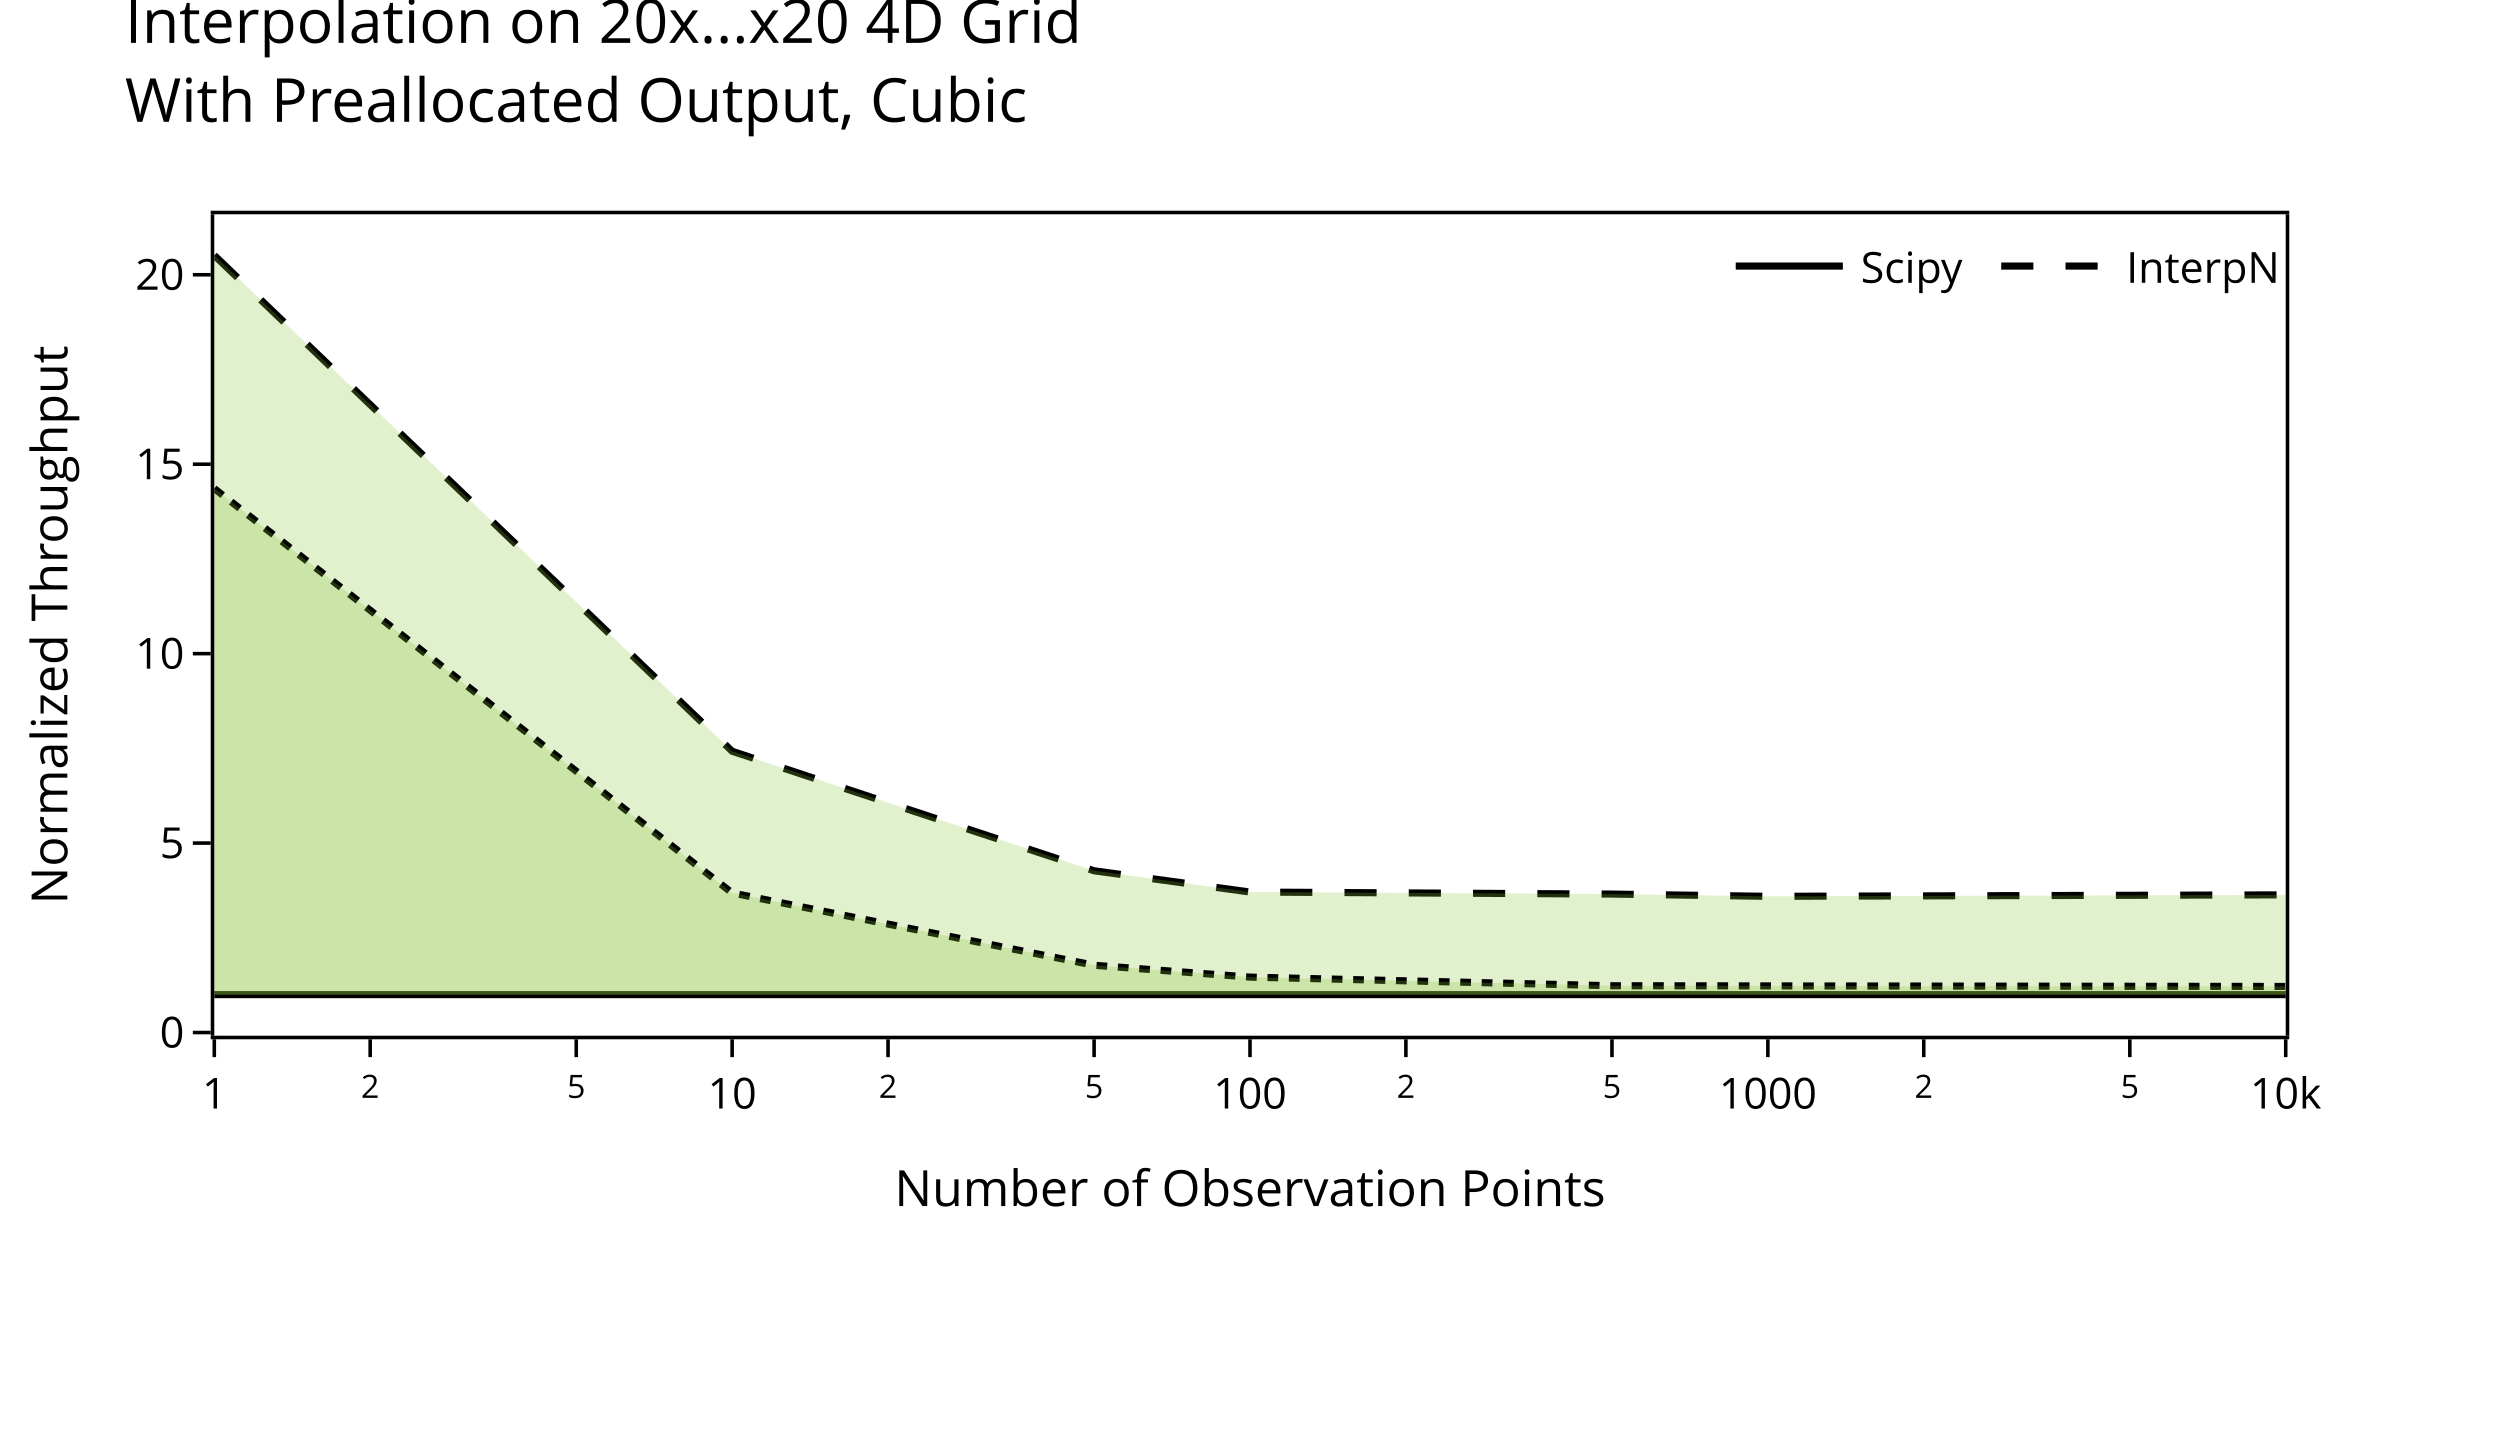
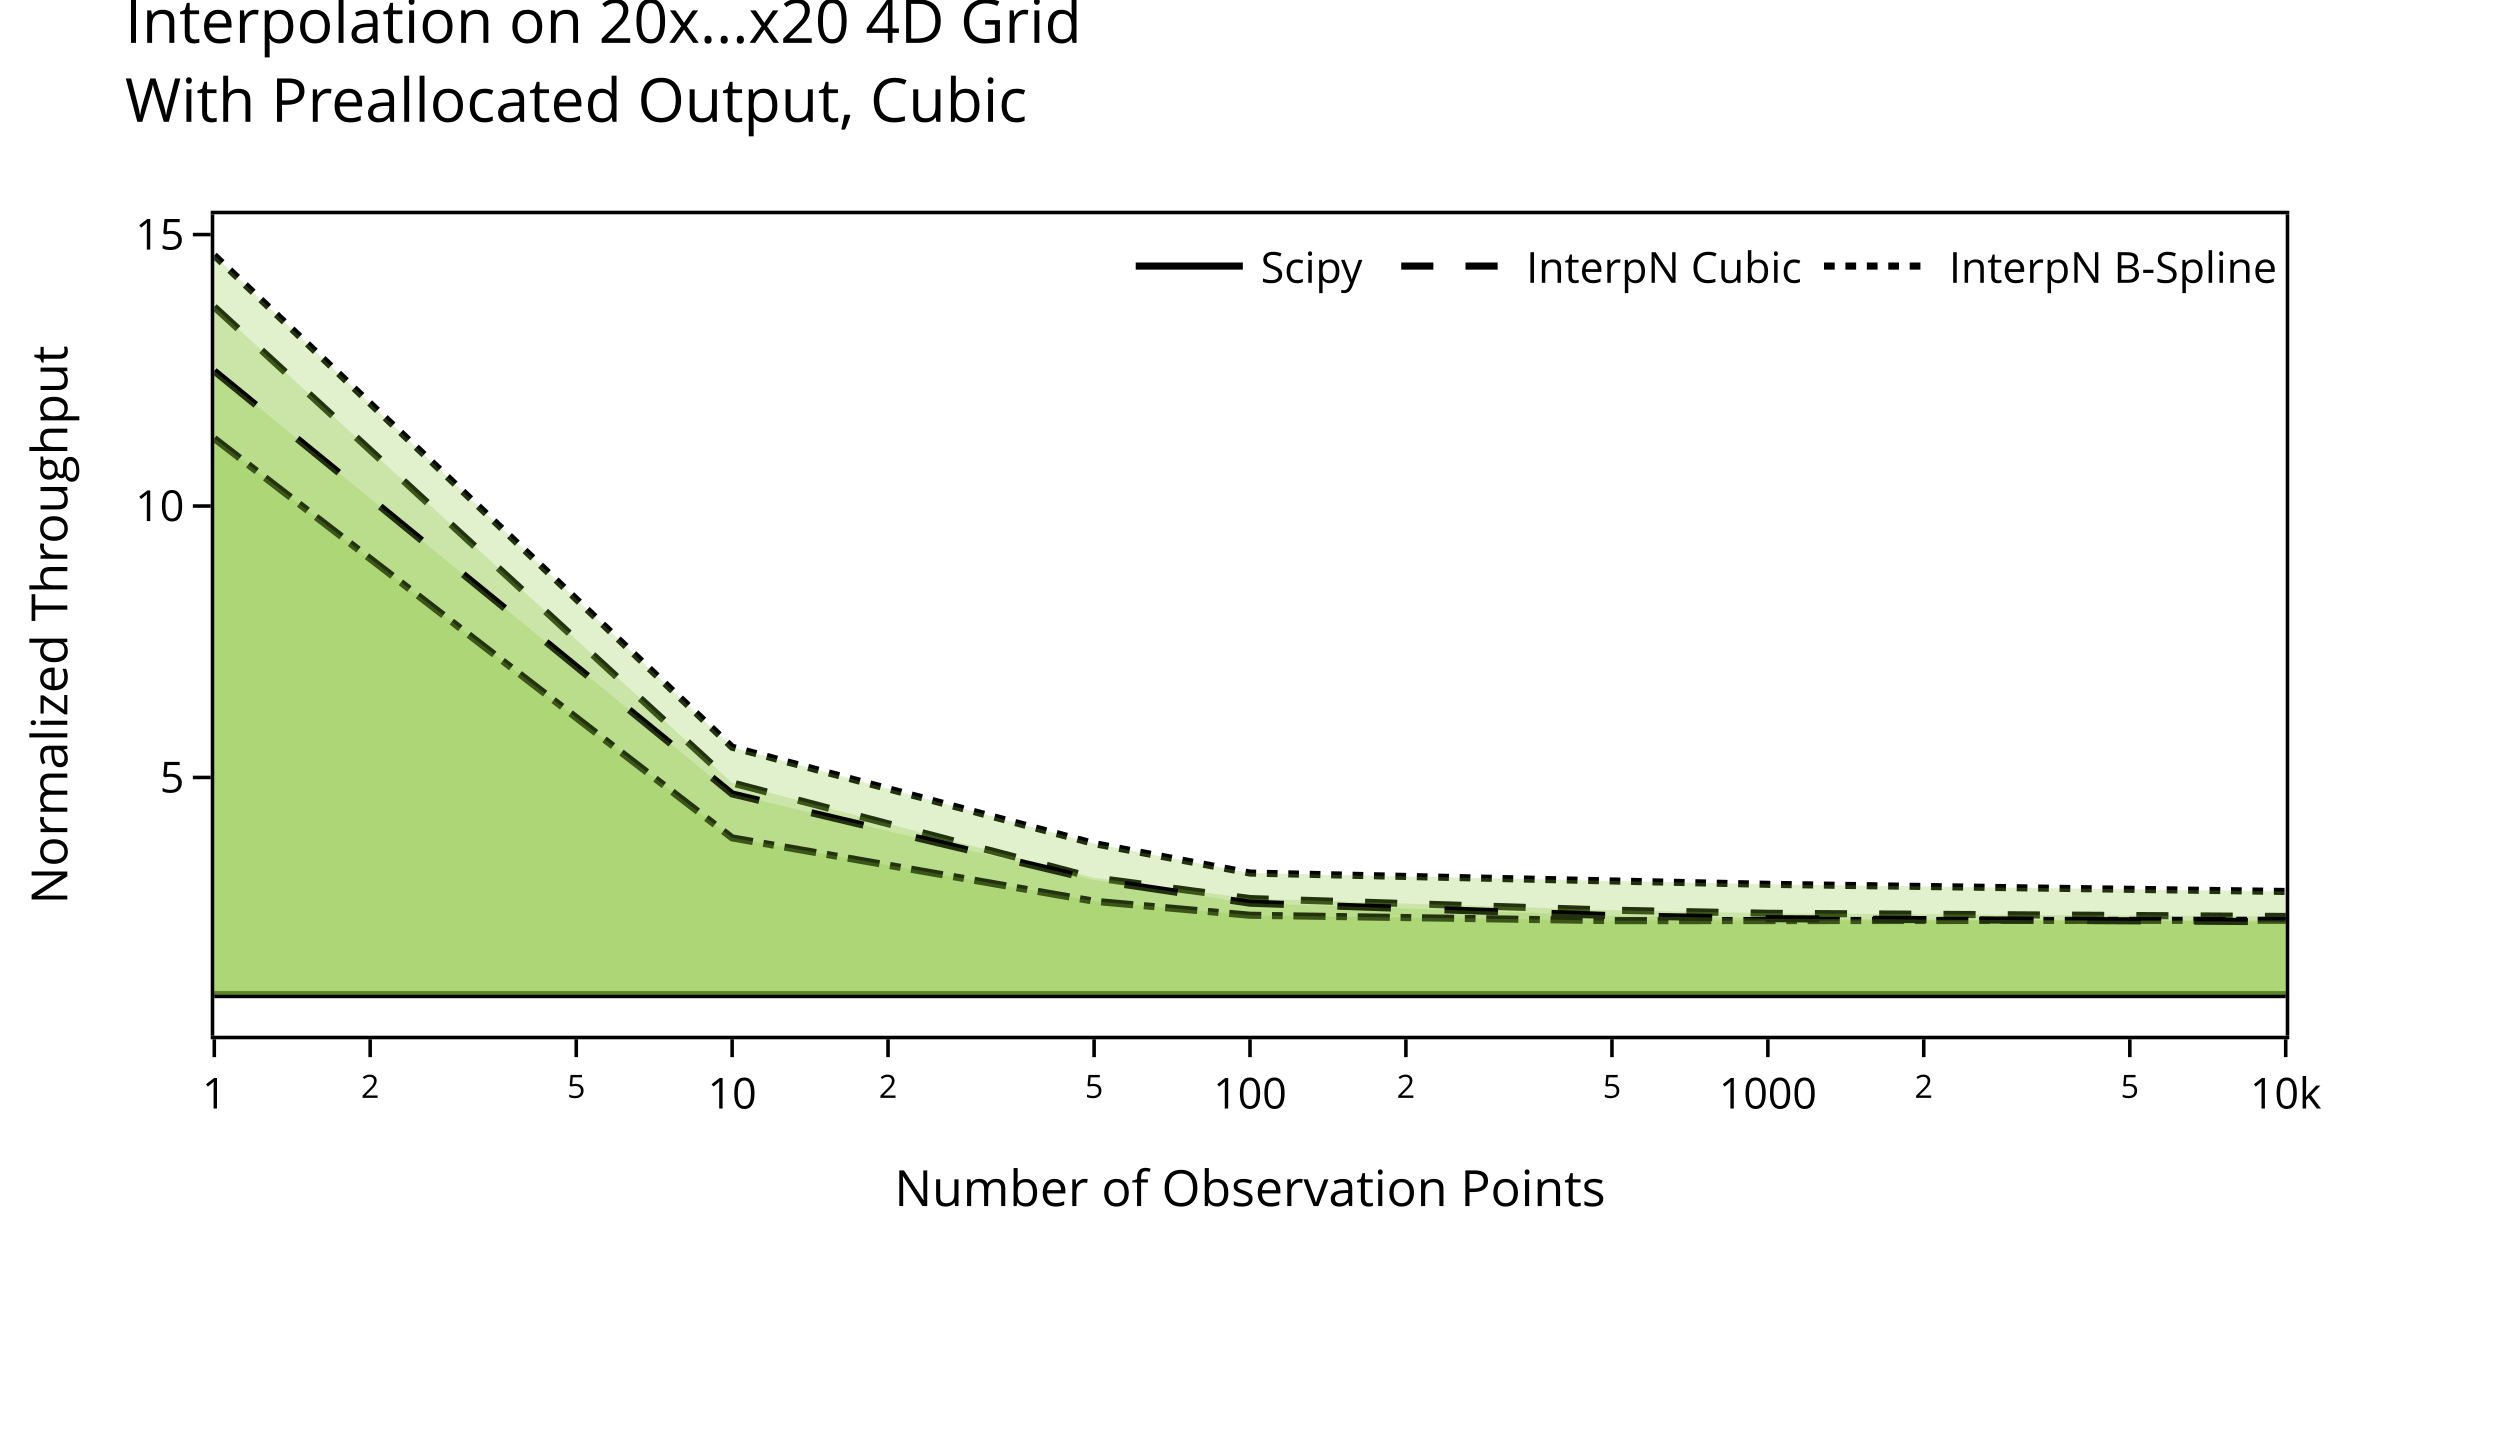
<svg xmlns="http://www.w3.org/2000/svg" class="main-svg" width="700" height="400" style="" viewBox="0 0 700 400">
  <rect x="0" y="0" width="700" height="400" style="fill: rgb(0, 0, 0); fill-opacity: 0;" />
-   <defs id="defs-55b042">
+   <defs id="defs-2f61ee">
    <g class="clips">
-       <clipPath id="clip55b042xyplot" class="plotclip">
+       <clipPath id="clip2f61eexyplot" class="plotclip">
        <rect width="580" height="230" />
      </clipPath>
-       <clipPath class="axesclip" id="clip55b042x">
+       <clipPath class="axesclip" id="clip2f61eex">
        <rect x="60" y="0" width="580" height="400" />
      </clipPath>
-       <clipPath class="axesclip" id="clip55b042y">
+       <clipPath class="axesclip" id="clip2f61eey">
        <rect x="0" y="60" width="700" height="230" />
      </clipPath>
-       <clipPath class="axesclip" id="clip55b042xy">
+       <clipPath class="axesclip" id="clip2f61eexy">
        <rect x="60" y="60" width="580" height="230" />
      </clipPath>
    </g>
    <g class="gradients" />
    <g class="patterns" />
  </defs>
  <g class="bglayer">
    <rect class="bg" x="60" y="60" width="580" height="230" style="fill: rgb(0, 0, 0); fill-opacity: 0; stroke-width: 0;" />
  </g>
  <g class="layer-below">
    <g class="imagelayer" />
    <g class="shapelayer" />
  </g>
  <g class="cartesianlayer">
    <g class="subplot xy">
      <g class="layer-subplot">
        <g class="shapelayer" />
        <g class="imagelayer" />
      </g>
      <g class="minor-gridlayer">
        <g class="x" />
        <g class="y" />
      </g>
      <g class="gridlayer">
        <g class="x" />
        <g class="y" />
      </g>
      <g class="zerolinelayer" />
      <g class="layer-between">
        <g class="shapelayer" />
        <g class="imagelayer" />
      </g>
      <path class="xlines-below" />
      <path class="ylines-below" />
      <g class="overlines-below" />
      <g class="xaxislayer-below" />
      <g class="yaxislayer-below" />
      <g class="overaxes-below" />
      <g class="overplot">
-         <g class="xy" transform="translate(60,60)" clip-path="url(#clip55b042xyplot)">
+         <g class="xy" transform="translate(60,60)" clip-path="url(#clip2f61eexyplot)">
          <g class="scatterlayer mlayer">
-             <g class="trace scatter trace6baef0" style="stroke-miterlimit: 2; opacity: 1;">
+             <g class="trace scatter tracecbdccf" style="stroke-miterlimit: 2; opacity: 1;">
              <g class="fills" />
              <g class="errorbars" />
              <g class="lines">
                <path class="js-line" d="M0,218.5L580,218.5" style="vector-effect: none; fill: none; stroke: rgb(0, 0, 0); stroke-opacity: 1; stroke-width: 2px; opacity: 1;" />
              </g>
              <g class="points" />
              <g class="text" />
            </g>
-             <g class="trace scatter tracefe228d" style="stroke-miterlimit: 2; opacity: 1;">
-               <g class="fills" />
-               <g class="errorbars" />
-               <g class="lines">
-                 <path class="js-line" d="M0,11.5L145,150.35L246.35,183.82L290,189.77L391.35,190.34L435,190.97L580,190.56" style="vector-effect: none; fill: none; stroke: rgb(0, 0, 0); stroke-opacity: 1; stroke-dasharray: 9px, 9px; stroke-width: 2px; opacity: 1;" />
-               </g>
-               <g class="points" />
-               <g class="text" />
-             </g>
-             <g class="trace scatter trace7d93a6" style="stroke-miterlimit: 2; opacity: 1;">
+             <g class="trace scatter traceb5d594" style="stroke-miterlimit: 2; opacity: 1;">
+               <g class="fills" />
+               <g class="errorbars" />
+               <g class="lines">
+                 <path class="js-line" d="M0,25.92L145,159.21L246.35,185.78L290,191.6L391.35,194.85L435,195.72L580,196.61" style="vector-effect: none; fill: none; stroke: rgb(0, 0, 0); stroke-opacity: 1; stroke-dasharray: 9px, 9px; stroke-width: 2px; opacity: 1;" />
+               </g>
+               <g class="points" />
+               <g class="text" />
+             </g>
+             <g class="trace scatter trace5ea78b" style="stroke-miterlimit: 2; opacity: 1;">
              <g class="fills">
                <g>
-                   <path class="js-fill" d="M0,11.5L145,150.35L246.35,183.82L290,189.77L391.35,190.34L435,190.97L580,190.56L580,218.5L435,218.5L0,218.5Z" style="fill: rgb(139, 196, 59); fill-opacity: 0.25; stroke-width: 0;" />
+                   <path class="js-fill" d="M0,25.92L145,159.21L246.35,185.78L290,191.6L391.35,194.85L435,195.72L580,196.61L580,218.5L435,218.5L0,218.5Z" style="fill: rgb(139, 196, 59); fill-opacity: 0.25; stroke-width: 0;" />
                </g>
              </g>
              <g class="errorbars" />
              <g class="lines">
-                 <path class="js-line" d="M0,11.5L145,150.35L246.35,183.82L290,189.77L391.35,190.34L435,190.97L580,190.56L580,218.5L435,218.5L0,218.5" style="vector-effect: none; fill: none; stroke: rgb(0, 204, 150); stroke-opacity: 1; stroke-width: 0px; opacity: 1;" />
-               </g>
-               <g class="points" />
-               <g class="text" />
-             </g>
-             <g class="trace scatter trace161b6d" style="stroke-miterlimit: 2; opacity: 1;">
-               <g class="fills" />
-               <g class="errorbars" />
-               <g class="lines">
-                 <path class="js-line" d="M0,76.79L145,190.03L246.35,210.27L290,213.59L391.35,216.01L580,216.2" style="vector-effect: none; fill: none; stroke: rgb(0, 0, 0); stroke-opacity: 1; stroke-dasharray: 3px, 3px; stroke-width: 2px; opacity: 1;" />
-               </g>
-               <g class="points" />
-               <g class="text" />
-             </g>
-             <g class="trace scatter trace1200f7" style="stroke-miterlimit: 2; opacity: 1;">
+                 <path class="js-line" d="M0,25.92L145,159.21L246.35,185.78L290,191.6L391.35,194.85L435,195.72L580,196.61L580,218.5L435,218.5L0,218.5" style="vector-effect: none; fill: none; stroke: rgb(0, 204, 150); stroke-opacity: 1; stroke-width: 0px; opacity: 1;" />
+               </g>
+               <g class="points" />
+               <g class="text" />
+             </g>
+             <g class="trace scatter trace9fac45" style="stroke-miterlimit: 2; opacity: 1;">
+               <g class="fills" />
+               <g class="errorbars" />
+               <g class="lines">
+                 <path class="js-line" d="M0,11.5L145,149.22L246.35,176.2L290,184.45L391.35,186.67L435,187.61L580,189.61" style="vector-effect: none; fill: none; stroke: rgb(0, 0, 0); stroke-opacity: 1; stroke-dasharray: 3px, 3px; stroke-width: 2px; opacity: 1;" />
+               </g>
+               <g class="points" />
+               <g class="text" />
+             </g>
+             <g class="trace scatter trace892537" style="stroke-miterlimit: 2; opacity: 1;">
              <g class="fills">
                <g>
-                   <path class="js-fill" d="M0,76.79L145,190.03L246.35,210.27L290,213.59L391.35,216.01L580,216.2L580,218.5L0,218.5Z" style="fill: rgb(139, 196, 59); fill-opacity: 0.25; stroke-width: 0;" />
+                   <path class="js-fill" d="M0,11.5L145,149.22L246.35,176.2L290,184.45L391.35,186.67L435,187.61L580,189.61L580,218.5L435,218.5L0,218.5Z" style="fill: rgb(139, 196, 59); fill-opacity: 0.25; stroke-width: 0;" />
                </g>
              </g>
              <g class="errorbars" />
              <g class="lines">
-                 <path class="js-line" d="M0,76.79L145,190.03L246.35,210.27L290,213.59L391.35,216.01L580,216.2L580,218.5L0,218.5" style="vector-effect: none; fill: none; stroke: rgb(255, 161, 90); stroke-opacity: 1; stroke-width: 0px; opacity: 1;" />
+                 <path class="js-line" d="M0,11.5L145,149.22L246.35,176.2L290,184.45L391.35,186.67L435,187.61L580,189.61L580,218.5L435,218.5L0,218.5" style="vector-effect: none; fill: none; stroke: rgb(255, 161, 90); stroke-opacity: 1; stroke-width: 0px; opacity: 1;" />
+               </g>
+               <g class="points" />
+               <g class="text" />
+             </g>
+             <g class="trace scatter trace13fc03" style="stroke-miterlimit: 2; opacity: 1;">
+               <g class="fills" />
+               <g class="errorbars" />
+               <g class="lines">
+                 <path class="js-line" d="M0,62.76L145,174.61L246.35,192.35L290,196.27L391.35,197.78L580,197.68" style="vector-effect: none; fill: none; stroke: rgb(0, 0, 0); stroke-opacity: 1; stroke-dasharray: 9px, 3px, 3px, 3px; stroke-width: 2px; opacity: 1;" />
+               </g>
+               <g class="points" />
+               <g class="text" />
+             </g>
+             <g class="trace scatter trace03b548" style="stroke-miterlimit: 2; opacity: 1;">
+               <g class="fills">
+                 <g>
+                   <path class="js-fill" d="M0,62.76L145,174.61L246.35,192.35L290,196.27L391.35,197.78L580,197.68L580,218.5L0,218.5Z" style="fill: rgb(139, 196, 59); fill-opacity: 0.25; stroke-width: 0;" />
+                 </g>
+               </g>
+               <g class="errorbars" />
+               <g class="lines">
+                 <path class="js-line" d="M0,62.76L145,174.61L246.35,192.35L290,196.27L391.35,197.78L580,197.68L580,218.5L0,218.5" style="vector-effect: none; fill: none; stroke: rgb(255, 102, 146); stroke-opacity: 1; stroke-width: 0px; opacity: 1;" />
+               </g>
+               <g class="points" />
+               <g class="text" />
+             </g>
+             <g class="trace scatter trace31676c" style="stroke-miterlimit: 2; opacity: 1;">
+               <g class="fills" />
+               <g class="errorbars" />
+               <g class="lines">
+                 <path class="js-line" d="M0,43.88L145,162.3L246.35,186.4L290,192.89L391.35,196.37L435,197.22L580,198.09" style="vector-effect: none; fill: none; stroke: rgb(0, 0, 0); stroke-opacity: 1; stroke-dasharray: 15px, 15px; stroke-width: 2px; opacity: 1;" />
+               </g>
+               <g class="points" />
+               <g class="text" />
+             </g>
+             <g class="trace scatter trace04eb0d" style="stroke-miterlimit: 2; opacity: 1;">
+               <g class="fills">
+                 <g>
+                   <path class="js-fill" d="M0,43.88L145,162.3L246.35,186.4L290,192.89L391.35,196.37L435,197.22L580,198.09L580,218.5L435,218.5L0,218.5Z" style="fill: rgb(139, 196, 59); fill-opacity: 0.25; stroke-width: 0;" />
+                 </g>
+               </g>
+               <g class="errorbars" />
+               <g class="lines">
+                 <path class="js-line" d="M0,43.88L145,162.3L246.35,186.4L290,192.89L391.35,196.37L435,197.22L580,198.09L580,218.5L435,218.5L0,218.5" style="vector-effect: none; fill: none; stroke: rgb(255, 151, 255); stroke-opacity: 1; stroke-width: 0px; opacity: 1;" />
              </g>
              <g class="points" />
              <g class="text" />
            </g>
          </g>
        </g>
      </g>
      <path class="xlines-above crisp" d="M59,290.5H641M59,59.5H641" style="fill: none; stroke-width: 1px; stroke: rgb(0, 0, 0); stroke-opacity: 1;" />
      <path class="ylines-above crisp" d="M59.5,60V290M640.5,60V290" style="fill: none; stroke-width: 1px; stroke: rgb(0, 0, 0); stroke-opacity: 1;" />
      <g class="overlines-above" />
      <g class="xaxislayer-above">
        <path class="xtick ticks crisp" d="M0,291v5" transform="translate(60,0)" style="stroke: rgb(0, 0, 0); stroke-opacity: 1; stroke-width: 1px;" />
        <path class="xtick ticks crisp" d="M0,291v5" transform="translate(103.65,0)" style="stroke: rgb(0, 0, 0); stroke-opacity: 1; stroke-width: 1px;" />
        <path class="xtick ticks crisp" d="M0,291v5" transform="translate(161.35,0)" style="stroke: rgb(0, 0, 0); stroke-opacity: 1; stroke-width: 1px;" />
        <path class="xtick ticks crisp" d="M0,291v5" transform="translate(205,0)" style="stroke: rgb(0, 0, 0); stroke-opacity: 1; stroke-width: 1px;" />
        <path class="xtick ticks crisp" d="M0,291v5" transform="translate(248.65,0)" style="stroke: rgb(0, 0, 0); stroke-opacity: 1; stroke-width: 1px;" />
        <path class="xtick ticks crisp" d="M0,291v5" transform="translate(306.35,0)" style="stroke: rgb(0, 0, 0); stroke-opacity: 1; stroke-width: 1px;" />
        <path class="xtick ticks crisp" d="M0,291v5" transform="translate(350,0)" style="stroke: rgb(0, 0, 0); stroke-opacity: 1; stroke-width: 1px;" />
        <path class="xtick ticks crisp" d="M0,291v5" transform="translate(393.65,0)" style="stroke: rgb(0, 0, 0); stroke-opacity: 1; stroke-width: 1px;" />
        <path class="xtick ticks crisp" d="M0,291v5" transform="translate(451.35,0)" style="stroke: rgb(0, 0, 0); stroke-opacity: 1; stroke-width: 1px;" />
        <path class="xtick ticks crisp" d="M0,291v5" transform="translate(495,0)" style="stroke: rgb(0, 0, 0); stroke-opacity: 1; stroke-width: 1px;" />
        <path class="xtick ticks crisp" d="M0,291v5" transform="translate(538.65,0)" style="stroke: rgb(0, 0, 0); stroke-opacity: 1; stroke-width: 1px;" />
        <path class="xtick ticks crisp" d="M0,291v5" transform="translate(596.35,0)" style="stroke: rgb(0, 0, 0); stroke-opacity: 1; stroke-width: 1px;" />
        <path class="xtick ticks crisp" d="M0,291v5" transform="translate(640,0)" style="stroke: rgb(0, 0, 0); stroke-opacity: 1; stroke-width: 1px;" />
        <g class="xtick">
          <text text-anchor="middle" x="0" y="310.4" transform="translate(60,0)" style="font-family: 'Open Sans', verdana, arial, sans-serif; font-size: 12px; fill: rgb(0, 0, 0); fill-opacity: 1; white-space: pre; opacity: 1;">1</text>
        </g>
        <g class="xtick">
          <text text-anchor="middle" x="0" y="307.4" style="font-family: 'Open Sans', verdana, arial, sans-serif; font-size: 9px; fill: rgb(0, 0, 0); fill-opacity: 1; white-space: pre; opacity: 1;" transform="translate(103.65,0)">2</text>
        </g>
        <g class="xtick">
          <text text-anchor="middle" x="0" y="307.4" style="font-family: 'Open Sans', verdana, arial, sans-serif; font-size: 9px; fill: rgb(0, 0, 0); fill-opacity: 1; white-space: pre; opacity: 1;" transform="translate(161.35,0)">5</text>
        </g>
        <g class="xtick">
          <text text-anchor="middle" x="0" y="310.4" style="font-family: 'Open Sans', verdana, arial, sans-serif; font-size: 12px; fill: rgb(0, 0, 0); fill-opacity: 1; white-space: pre; opacity: 1;" transform="translate(205,0)">10</text>
        </g>
        <g class="xtick">
          <text text-anchor="middle" x="0" y="307.4" style="font-family: 'Open Sans', verdana, arial, sans-serif; font-size: 9px; fill: rgb(0, 0, 0); fill-opacity: 1; white-space: pre; opacity: 1;" transform="translate(248.65,0)">2</text>
        </g>
        <g class="xtick">
          <text text-anchor="middle" x="0" y="307.4" style="font-family: 'Open Sans', verdana, arial, sans-serif; font-size: 9px; fill: rgb(0, 0, 0); fill-opacity: 1; white-space: pre; opacity: 1;" transform="translate(306.35,0)">5</text>
        </g>
        <g class="xtick">
          <text text-anchor="middle" x="0" y="310.4" style="font-family: 'Open Sans', verdana, arial, sans-serif; font-size: 12px; fill: rgb(0, 0, 0); fill-opacity: 1; white-space: pre; opacity: 1;" transform="translate(350,0)">100</text>
        </g>
        <g class="xtick">
          <text text-anchor="middle" x="0" y="307.4" style="font-family: 'Open Sans', verdana, arial, sans-serif; font-size: 9px; fill: rgb(0, 0, 0); fill-opacity: 1; white-space: pre; opacity: 1;" transform="translate(393.65,0)">2</text>
        </g>
        <g class="xtick">
          <text text-anchor="middle" x="0" y="307.4" style="font-family: 'Open Sans', verdana, arial, sans-serif; font-size: 9px; fill: rgb(0, 0, 0); fill-opacity: 1; white-space: pre; opacity: 1;" transform="translate(451.35,0)">5</text>
        </g>
        <g class="xtick">
          <text text-anchor="middle" x="0" y="310.4" style="font-family: 'Open Sans', verdana, arial, sans-serif; font-size: 12px; fill: rgb(0, 0, 0); fill-opacity: 1; white-space: pre; opacity: 1;" transform="translate(495,0)">1000</text>
        </g>
        <g class="xtick">
          <text text-anchor="middle" x="0" y="307.4" style="font-family: 'Open Sans', verdana, arial, sans-serif; font-size: 9px; fill: rgb(0, 0, 0); fill-opacity: 1; white-space: pre; opacity: 1;" transform="translate(538.65,0)">2</text>
        </g>
        <g class="xtick">
          <text text-anchor="middle" x="0" y="307.4" style="font-family: 'Open Sans', verdana, arial, sans-serif; font-size: 9px; fill: rgb(0, 0, 0); fill-opacity: 1; white-space: pre; opacity: 1;" transform="translate(596.35,0)">5</text>
        </g>
        <g class="xtick">
          <text text-anchor="middle" x="0" y="310.4" style="font-family: 'Open Sans', verdana, arial, sans-serif; font-size: 12px; fill: rgb(0, 0, 0); fill-opacity: 1; white-space: pre; opacity: 1;" transform="translate(640,0)">10k</text>
        </g>
      </g>
      <g class="yaxislayer-above">
-         <path class="ytick ticks crisp" d="M59,0h-5" transform="translate(0,289.11)" style="stroke: rgb(0, 0, 0); stroke-opacity: 1; stroke-width: 1px;" />
-         <path class="ytick ticks crisp" d="M59,0h-5" transform="translate(0,236.06)" style="stroke: rgb(0, 0, 0); stroke-opacity: 1; stroke-width: 1px;" />
-         <path class="ytick ticks crisp" d="M59,0h-5" transform="translate(0,183.02)" style="stroke: rgb(0, 0, 0); stroke-opacity: 1; stroke-width: 1px;" />
-         <path class="ytick ticks crisp" d="M59,0h-5" transform="translate(0,129.98)" style="stroke: rgb(0, 0, 0); stroke-opacity: 1; stroke-width: 1px;" />
-         <path class="ytick ticks crisp" d="M59,0h-5" transform="translate(0,76.93)" style="stroke: rgb(0, 0, 0); stroke-opacity: 1; stroke-width: 1px;" />
+         <path class="ytick ticks crisp" d="M59,0h-5" transform="translate(0,217.69)" style="stroke: rgb(0, 0, 0); stroke-opacity: 1; stroke-width: 1px;" />
+         <path class="ytick ticks crisp" d="M59,0h-5" transform="translate(0,141.69)" style="stroke: rgb(0, 0, 0); stroke-opacity: 1; stroke-width: 1px;" />
+         <path class="ytick ticks crisp" d="M59,0h-5" transform="translate(0,65.68)" style="stroke: rgb(0, 0, 0); stroke-opacity: 1; stroke-width: 1px;" />
        <g class="ytick">
-           <text text-anchor="end" x="51.6" y="4.2" transform="translate(0,289.11)" style="font-family: 'Open Sans', verdana, arial, sans-serif; font-size: 12px; fill: rgb(0, 0, 0); fill-opacity: 1; white-space: pre; opacity: 1;">0</text>
+           <text text-anchor="end" x="51.6" y="4.2" transform="translate(0,217.69)" style="font-family: 'Open Sans', verdana, arial, sans-serif; font-size: 12px; fill: rgb(0, 0, 0); fill-opacity: 1; white-space: pre; opacity: 1;">5</text>
        </g>
        <g class="ytick">
-           <text text-anchor="end" x="51.6" y="4.2" style="font-family: 'Open Sans', verdana, arial, sans-serif; font-size: 12px; fill: rgb(0, 0, 0); fill-opacity: 1; white-space: pre; opacity: 1;" transform="translate(0,236.06)">5</text>
+           <text text-anchor="end" x="51.6" y="4.2" style="font-family: 'Open Sans', verdana, arial, sans-serif; font-size: 12px; fill: rgb(0, 0, 0); fill-opacity: 1; white-space: pre; opacity: 1;" transform="translate(0,141.69)">10</text>
        </g>
        <g class="ytick">
-           <text text-anchor="end" x="51.6" y="4.2" style="font-family: 'Open Sans', verdana, arial, sans-serif; font-size: 12px; fill: rgb(0, 0, 0); fill-opacity: 1; white-space: pre; opacity: 1;" transform="translate(0,183.02)">10</text>
-         </g>
-         <g class="ytick">
-           <text text-anchor="end" x="51.6" y="4.2" style="font-family: 'Open Sans', verdana, arial, sans-serif; font-size: 12px; fill: rgb(0, 0, 0); fill-opacity: 1; white-space: pre; opacity: 1;" transform="translate(0,129.98)">15</text>
-         </g>
-         <g class="ytick">
-           <text text-anchor="end" x="51.6" y="4.2" style="font-family: 'Open Sans', verdana, arial, sans-serif; font-size: 12px; fill: rgb(0, 0, 0); fill-opacity: 1; white-space: pre; opacity: 1;" transform="translate(0,76.93)">20</text>
+           <text text-anchor="end" x="51.6" y="4.2" style="font-family: 'Open Sans', verdana, arial, sans-serif; font-size: 12px; fill: rgb(0, 0, 0); fill-opacity: 1; white-space: pre; opacity: 1;" transform="translate(0,65.68)">15</text>
        </g>
      </g>
      <g class="overaxes-above" />
    </g>
  </g>
  <g class="polarlayer" />
  <g class="smithlayer" />
  <g class="ternarylayer" />
  <g class="geolayer" />
  <g class="funnelarealayer" />
  <g class="pielayer" />
  <g class="iciclelayer" />
  <g class="treemaplayer" />
  <g class="sunburstlayer" />
  <g class="glimages" />
-   <defs id="topdefs-55b042">
+   <defs id="topdefs-2f61ee">
    <g class="clips" />
-     <clipPath id="legend55b042">
-       <rect width="159" height="29" x="0" y="0" />
+     <clipPath id="legend2f61ee">
+       <rect width="327" height="29" x="0" y="0" />
    </clipPath>
  </defs>
  <g class="layer-above">
    <g class="imagelayer" />
    <g class="shapelayer" />
  </g>
  <g class="infolayer">
-     <g class="legend" pointer-events="all" transform="translate(481,60)">
-       <rect class="bg" shape-rendering="crispEdges" width="159" height="29" x="0" y="0" style="stroke: rgb(68, 68, 68); stroke-opacity: 1; fill: rgb(0, 0, 0); fill-opacity: 0; stroke-width: 0px;" />
-       <g class="scrollbox" transform="" clip-path="url(#legend55b042)">
+     <g class="legend" pointer-events="all" transform="translate(313,60)">
+       <rect class="bg" shape-rendering="crispEdges" width="327" height="29" x="0" y="0" style="stroke: rgb(68, 68, 68); stroke-opacity: 1; fill: rgb(0, 0, 0); fill-opacity: 0; stroke-width: 0px;" />
+       <g class="scrollbox" transform="" clip-path="url(#legend2f61ee)">
        <g class="groups">
          <g class="traces" transform="translate(0,14.5)" style="opacity: 1;">
            <text class="legendtext" text-anchor="start" x="40" y="4.68" style="font-family: 'Open Sans', verdana, arial, sans-serif; font-size: 12px; fill: rgb(0, 0, 0); fill-opacity: 1; white-space: pre;">Scipy</text>
            <g class="layers" style="opacity: 1;">
              <g class="legendfill" />
              <g class="legendlines">
                <path class="js-line" d="M5,0h30" style="fill: none; stroke: rgb(0, 0, 0); stroke-opacity: 1; stroke-width: 2px;" />
              </g>
              <g class="legendsymbols">
                <g class="legendpoints" />
              </g>
            </g>
            <rect class="legendtoggle" x="0" y="-9.5" width="71.844" height="19" style="fill: rgb(0, 0, 0); fill-opacity: 0;" />
          </g>
          <g class="traces" transform="translate(74.34375,14.5)" style="opacity: 1;">
-             <text class="legendtext" text-anchor="start" x="40" y="4.68" style="font-family: 'Open Sans', verdana, arial, sans-serif; font-size: 12px; fill: rgb(0, 0, 0); fill-opacity: 1; white-space: pre;">InterpN</text>
+             <text class="legendtext" text-anchor="start" x="40" y="4.68" style="font-family: 'Open Sans', verdana, arial, sans-serif; font-size: 12px; fill: rgb(0, 0, 0); fill-opacity: 1; white-space: pre;">InterpN Cubic</text>
            <g class="layers" style="opacity: 1;">
              <g class="legendfill" />
              <g class="legendlines">
                <path class="js-line" d="M5,0h30" style="fill: none; stroke: rgb(0, 0, 0); stroke-opacity: 1; stroke-dasharray: 9px, 9px; stroke-width: 2px;" />
              </g>
              <g class="legendsymbols">
                <g class="legendpoints" />
              </g>
            </g>
-             <rect class="legendtoggle" x="0" y="-9.5" width="81.859" height="19" style="fill: rgb(0, 0, 0); fill-opacity: 0;" />
+             <rect class="legendtoggle" x="0" y="-9.5" width="115.875" height="19" style="fill: rgb(0, 0, 0); fill-opacity: 0;" />
+           </g>
+           <g class="traces" transform="translate(192.7188,14.5)" style="opacity: 1;">
+             <text class="legendtext" text-anchor="start" x="40" y="4.68" style="font-family: 'Open Sans', verdana, arial, sans-serif; font-size: 12px; fill: rgb(0, 0, 0); fill-opacity: 1; white-space: pre;">InterpN B-Spline</text>
+             <g class="layers" style="opacity: 1;">
+               <g class="legendfill" />
+               <g class="legendlines">
+                 <path class="js-line" d="M5,0h30" style="fill: none; stroke: rgb(0, 0, 0); stroke-opacity: 1; stroke-dasharray: 3px, 3px; stroke-width: 2px;" />
+               </g>
+               <g class="legendsymbols">
+                 <g class="legendpoints" />
+               </g>
+             </g>
+             <rect class="legendtoggle" x="0" y="-9.5" width="130.875" height="19" style="fill: rgb(0, 0, 0); fill-opacity: 0;" />
          </g>
        </g>
      </g>
      <rect class="scrollbar" rx="20" ry="3" width="0" height="0" x="0" y="0" style="fill: rgb(128, 139, 164); fill-opacity: 1;" />
    </g>
    <g class="g-gtitle">
      <text class="gtitle" x="35" y="12" text-anchor="start" dy="0.7em" style="opacity: 1; font-family: 'Open Sans', verdana, arial, sans-serif; font-size: 17px; fill: rgb(0, 0, 0); fill-opacity: 1; white-space: pre;">
        <tspan class="line" dy="0em" x="35" y="12">Interpolation on 20x...x20 4D Grid</tspan>
        <tspan class="line" dy="1.3em" x="35" y="12">With Preallocated Output, Cubic</tspan>
      </text>
    </g>
    <g class="g-xtitle">
      <text class="xtitle" x="350" y="337.706" text-anchor="middle" style="opacity: 1; font-family: 'Open Sans', verdana, arial, sans-serif; font-size: 14px; fill: rgb(0, 0, 0); fill-opacity: 1; white-space: pre;">Number of Observation Points</text>
    </g>
    <g class="g-ytitle">
      <text class="ytitle" transform="rotate(-90,18.85,175)" x="18.85" y="175" text-anchor="middle" style="opacity: 1; font-family: 'Open Sans', verdana, arial, sans-serif; font-size: 14px; fill: rgb(0, 0, 0); fill-opacity: 1; white-space: pre;">Normalized Throughput</text>
    </g>
  </g>
</svg>
